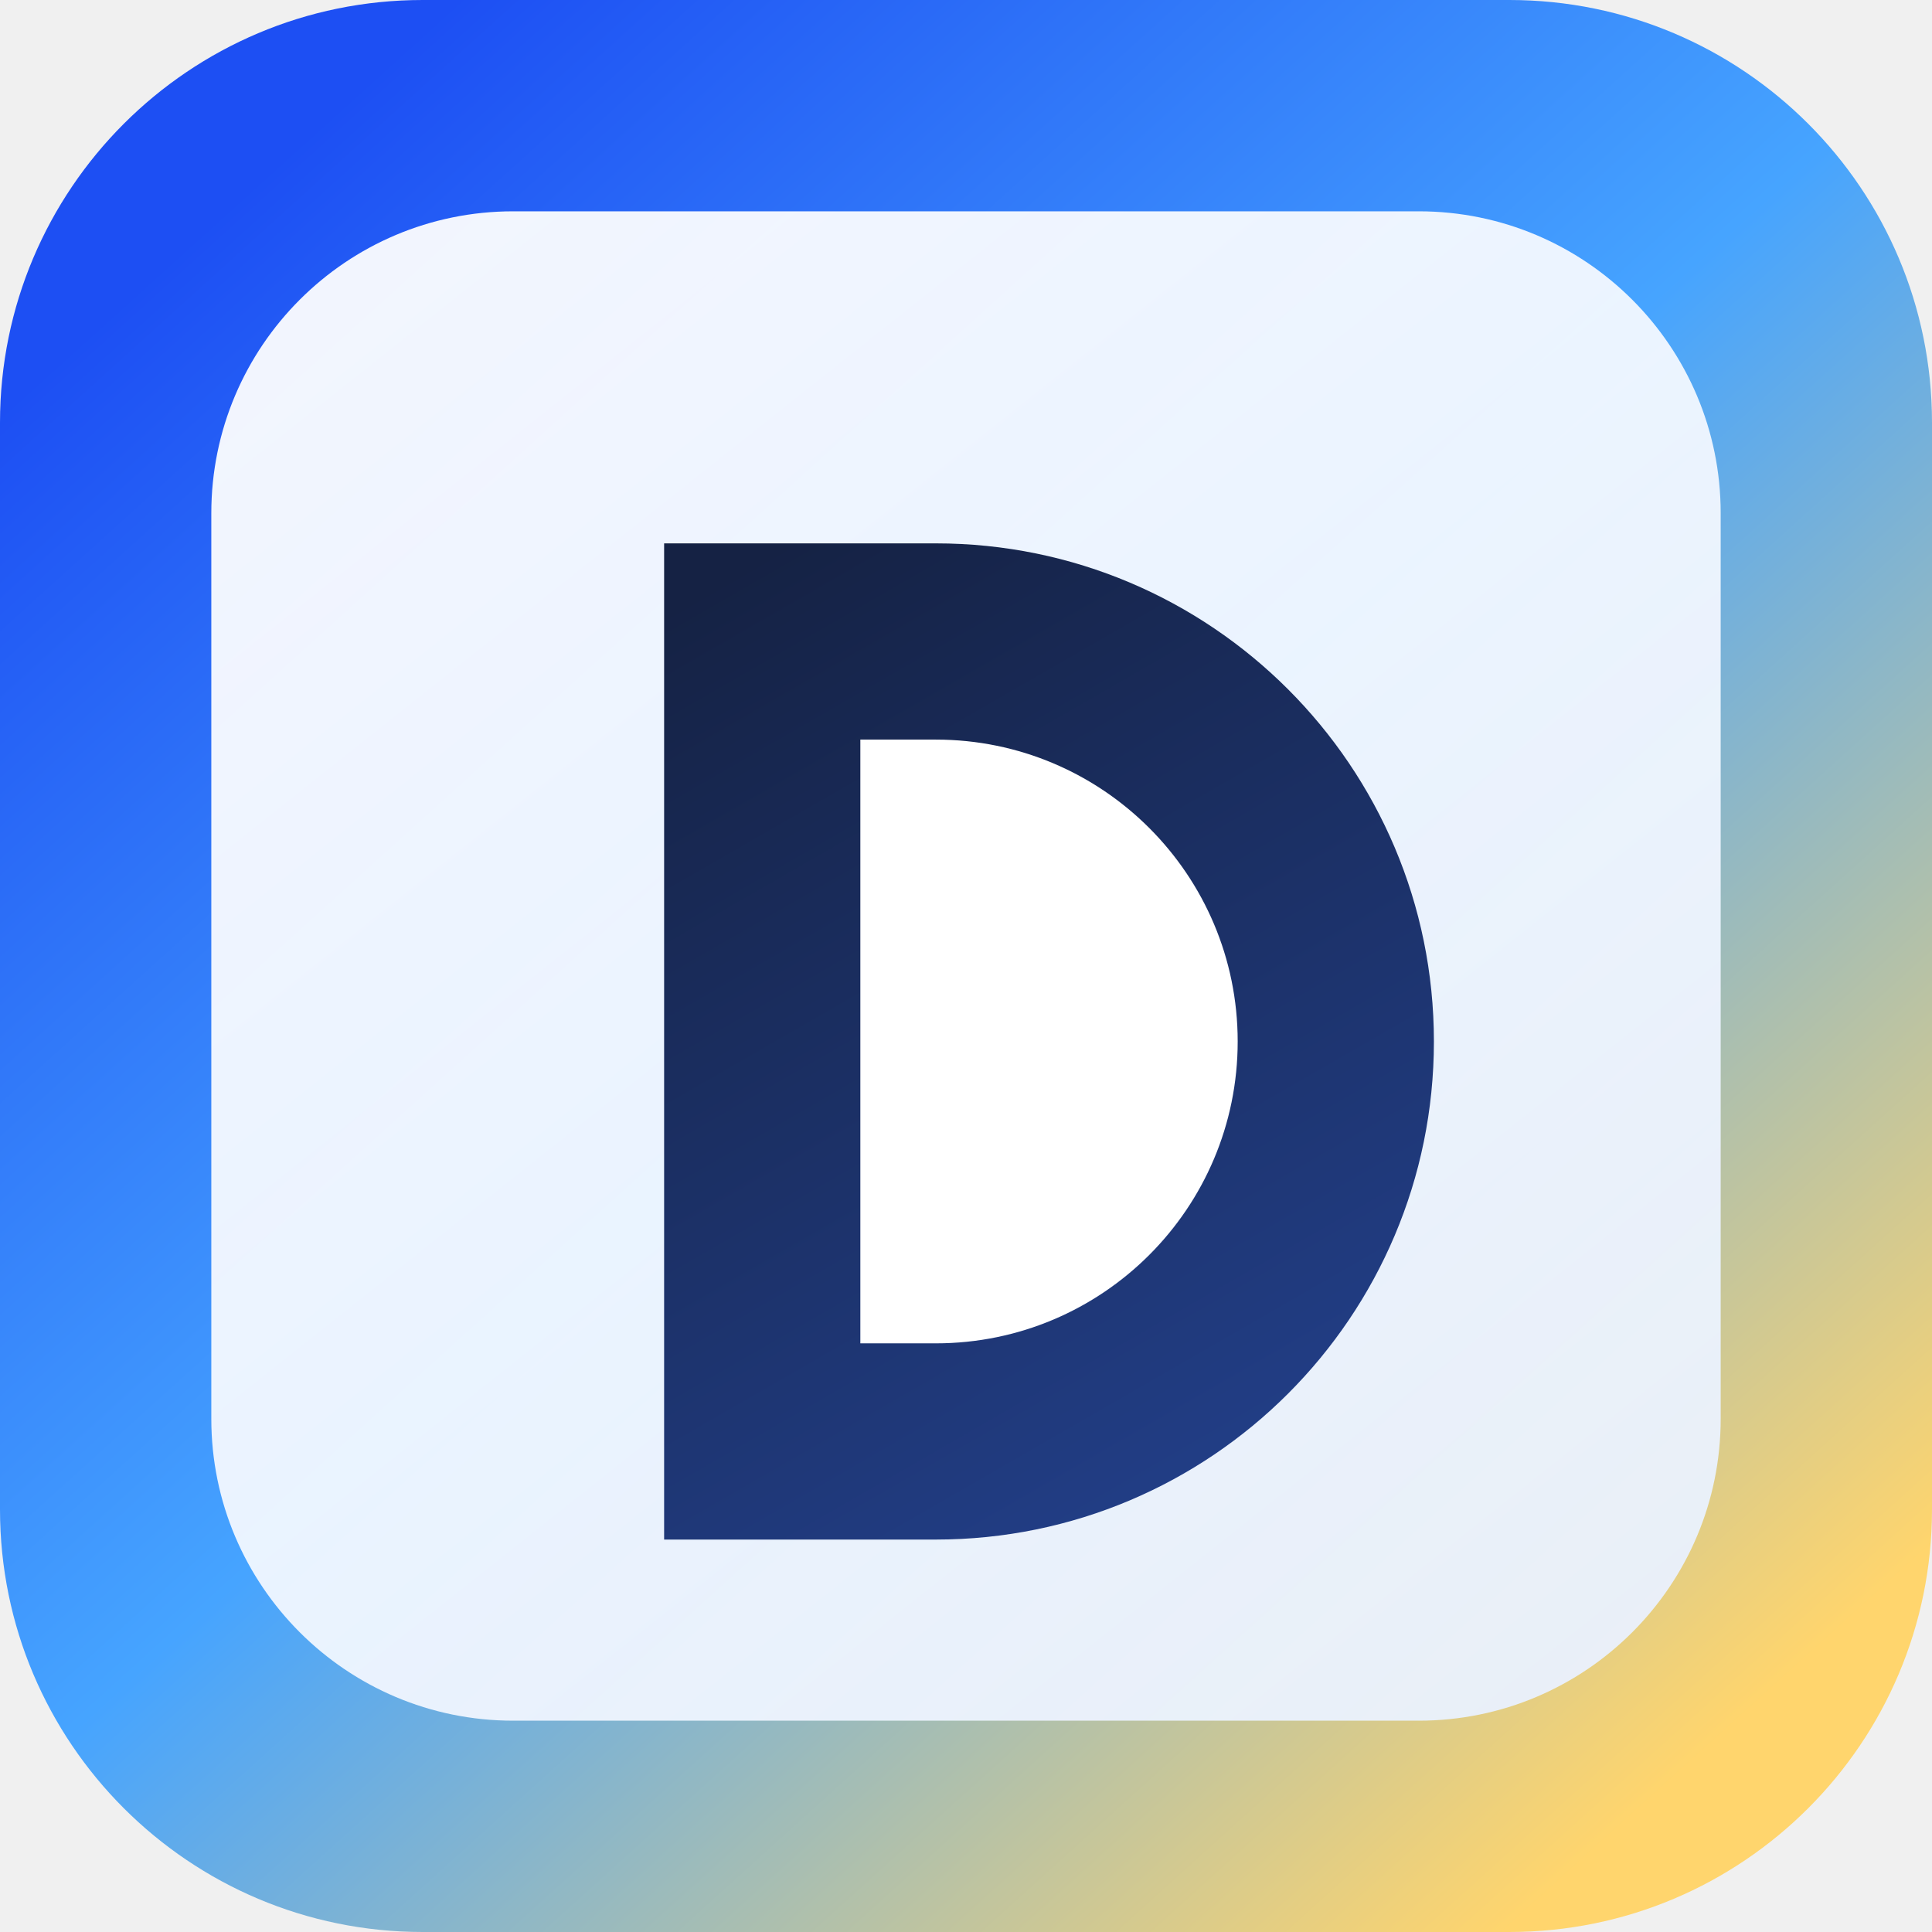
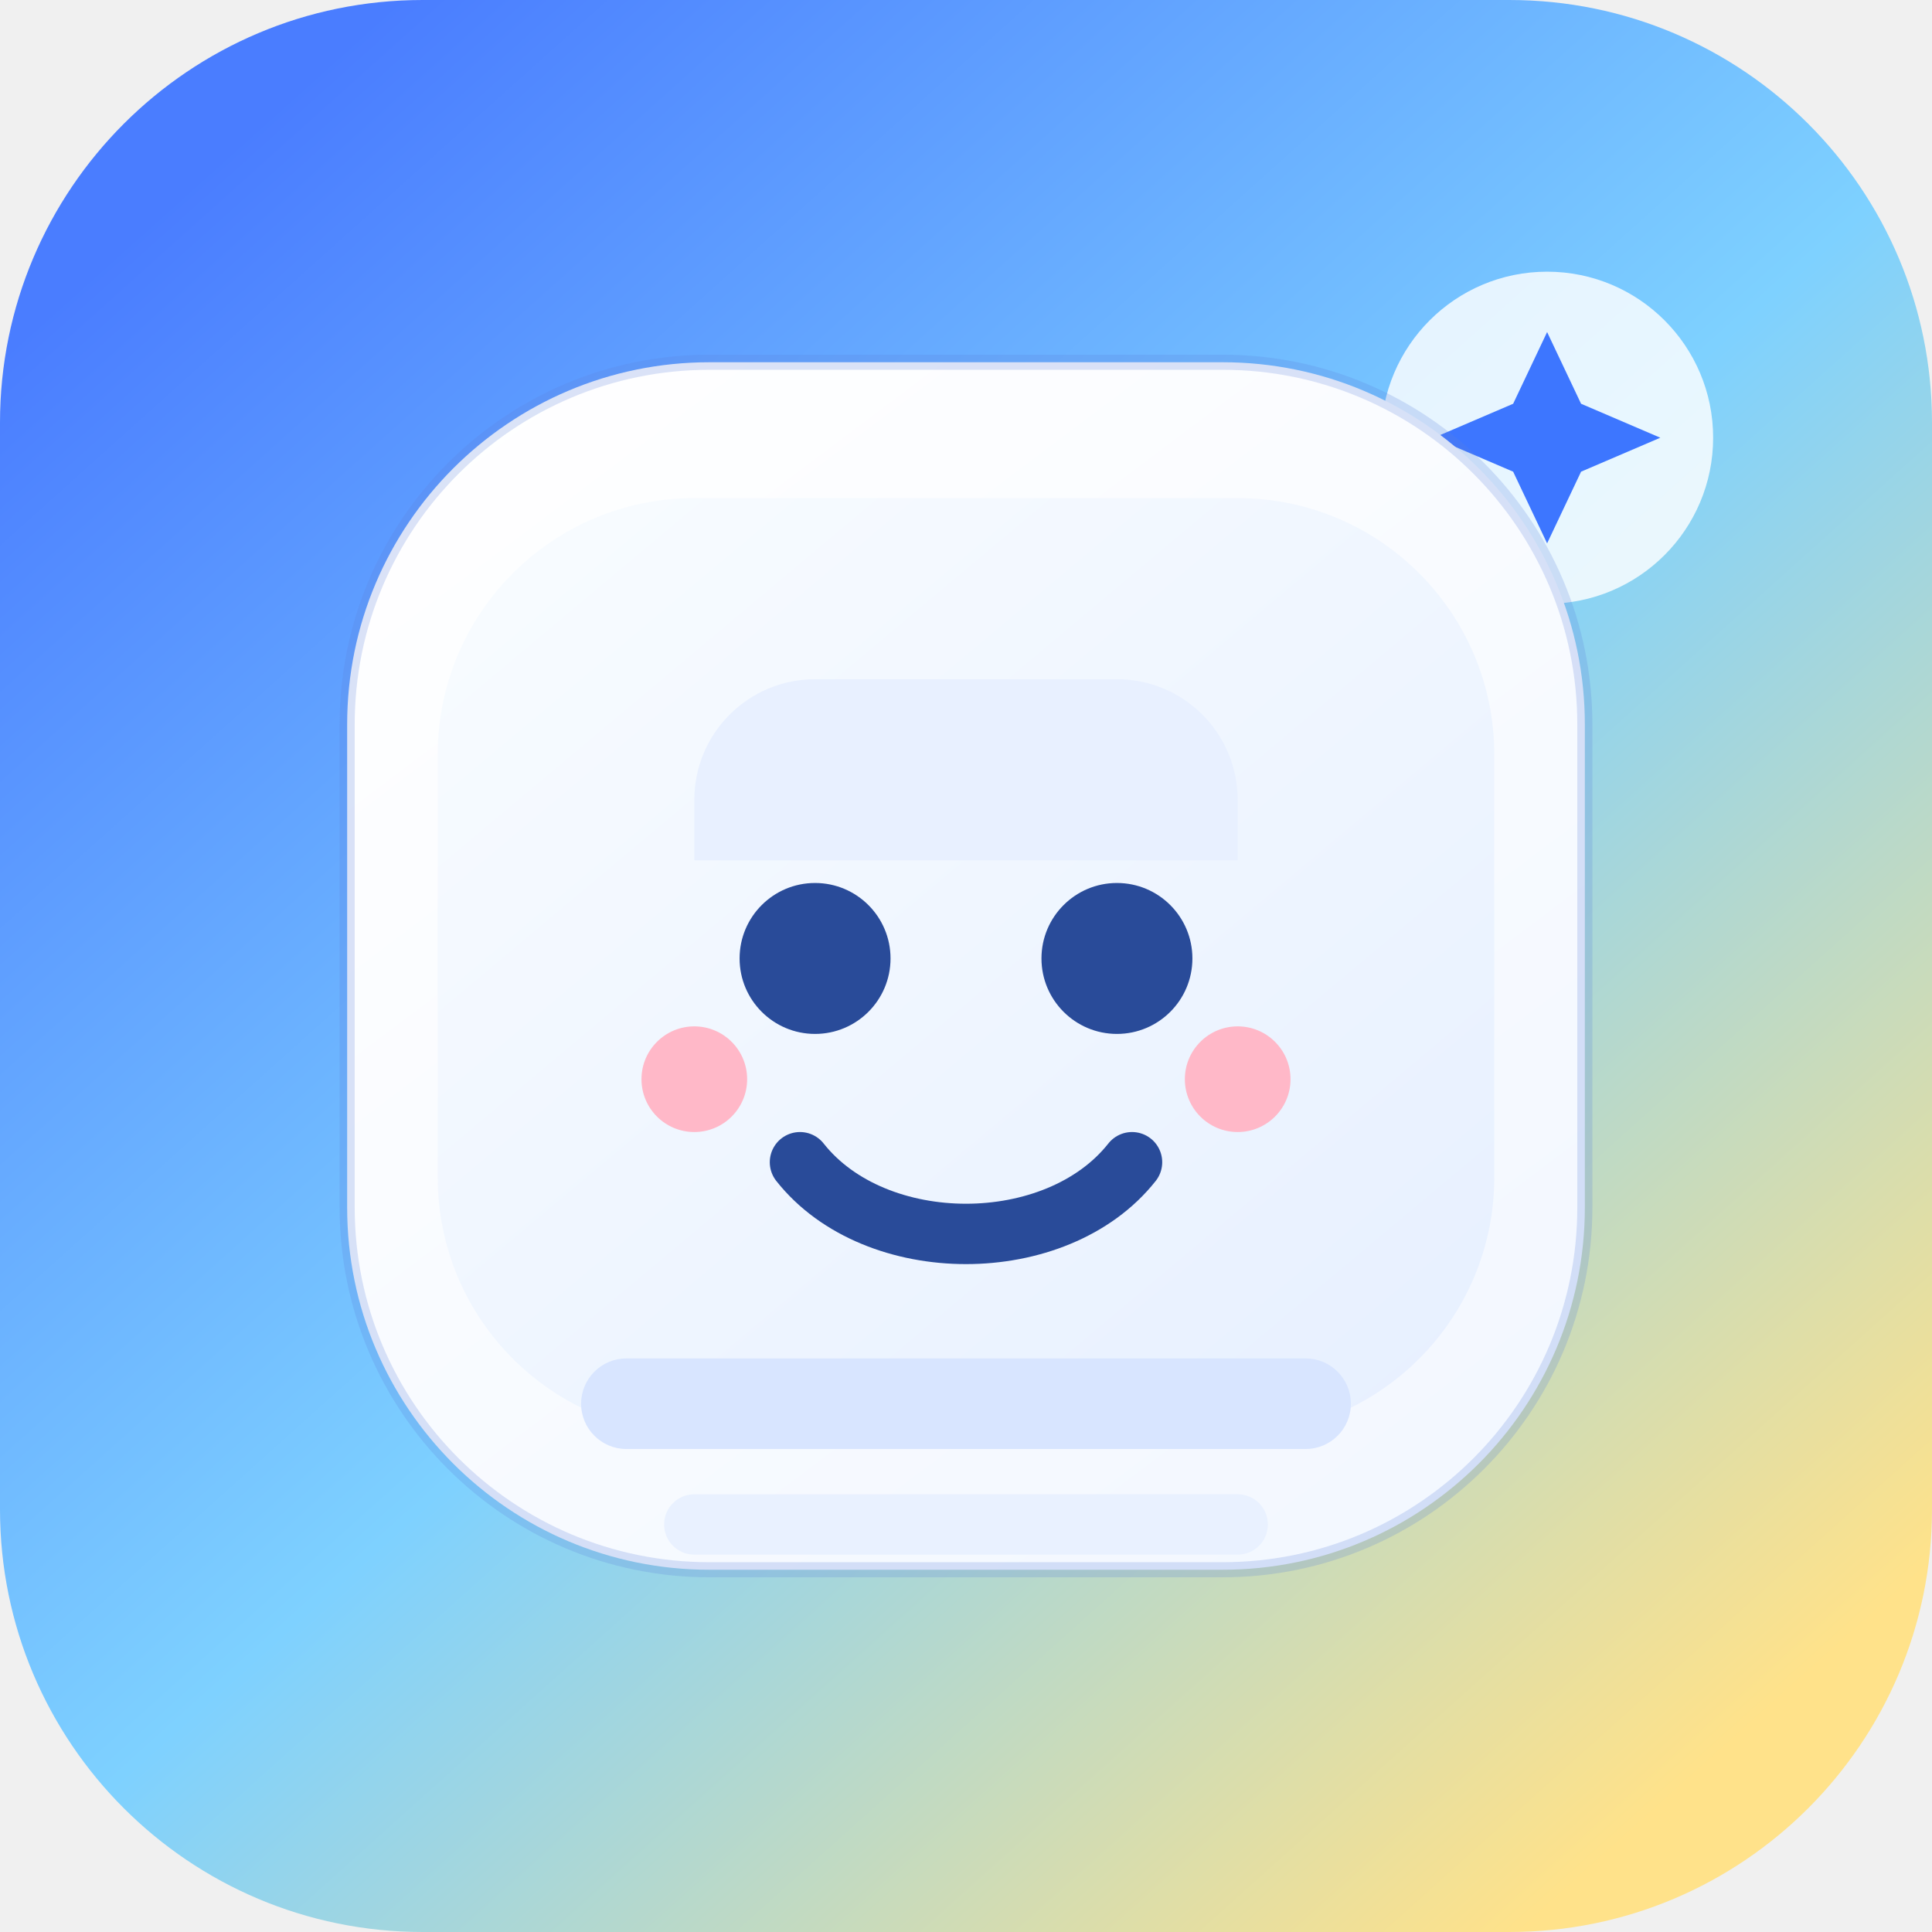
<svg xmlns="http://www.w3.org/2000/svg" width="256" height="256" viewBox="0 0 256 256" fill="none">
  <rect width="256" height="256" rx="56" fill="url(#bg)" />
-   <rect x="28" y="28" width="200" height="200" rx="40" fill="url(#panel)" fill-opacity="0.94" />
-   <path d="M88 72H124C160.451 72 190 101.549 190 138C190 174.451 160.451 204 124 204H88V72Z" fill="url(#ink)" />
-   <path d="M114 98H124C146.091 98 164 115.909 164 138C164 160.091 146.091 178 124 178H114V98Z" fill="white" />
+   <circle cx="205" cy="58" r="22" fill="rgba(255,255,255,0.82)" />
+   <path d="M205 44L209.5 53.5L220 58L209.5 62.5L205 72L200.5 62.5L190 58L200.5 53.5L205 44Z" fill="#3D76FF" />
+   <rect x="46" y="48" width="164" height="160" rx="48" fill="url(#panel)" stroke="rgba(94,129,220,0.22)" stroke-width="2" />
+   <rect x="58" y="66" width="140" height="124" rx="34" fill="url(#inner)" />
+   <path d="M92 106C92 97.163 99.163 90 108 90H148C156.837 90 164 97.163 164 106V114H92V106Z" fill="#E8F0FF" />
+   <circle cx="108" cy="127" r="10" fill="#294B99" />
+   <circle cx="148" cy="127" r="10" fill="#294B99" />
+   <path d="M106 154C116 166.667 140 166.667 150 154" stroke="#294B99" stroke-width="8" stroke-linecap="round" />
+   <circle cx="92" cy="143" r="7" fill="#FFB8C8" />
+   <circle cx="164" cy="143" r="7" fill="#FFB8C8" />
+   <rect x="77" y="180" width="102" height="12" rx="6" fill="#D8E5FF" />
+   <rect x="88" y="198" width="80" height="8" rx="4" fill="#E9F1FF" />
  <defs>
-     <linearGradient id="bg" x1="36" y1="22" x2="226" y2="232" gradientUnits="userSpaceOnUse">
-       <stop stop-color="#1D4FF3" />
-       <stop offset="0.48" stop-color="#46A4FF" />
-       <stop offset="1" stop-color="#FFD56D" />
+     <linearGradient id="bg" x1="30" y1="20" x2="224" y2="236" gradientUnits="userSpaceOnUse">
+       <stop stop-color="#4A7DFF" />
+       <stop offset="0.52" stop-color="#7ED1FF" />
+       <stop offset="1" stop-color="#FFE28A" />
    </linearGradient>
-     <linearGradient id="panel" x1="56" y1="38" x2="202" y2="222" gradientUnits="userSpaceOnUse">
-       <stop stop-color="white" />
-       <stop offset="1" stop-color="#EAF2FF" />
+     <linearGradient id="panel" x1="64" y1="44" x2="192" y2="214" gradientUnits="userSpaceOnUse">
+       <stop stop-color="#FFFFFF" />
+       <stop offset="1" stop-color="#F2F7FF" />
    </linearGradient>
-     <linearGradient id="ink" x1="104" y1="72" x2="180" y2="204" gradientUnits="userSpaceOnUse">
-       <stop stop-color="#152244" />
-       <stop offset="1" stop-color="#23418E" />
+     <linearGradient id="inner" x1="82" y1="66" x2="186" y2="190" gradientUnits="userSpaceOnUse">
+       <stop stop-color="#F7FBFF" />
+       <stop offset="1" stop-color="#E7F0FF" />
    </linearGradient>
  </defs>
</svg>
